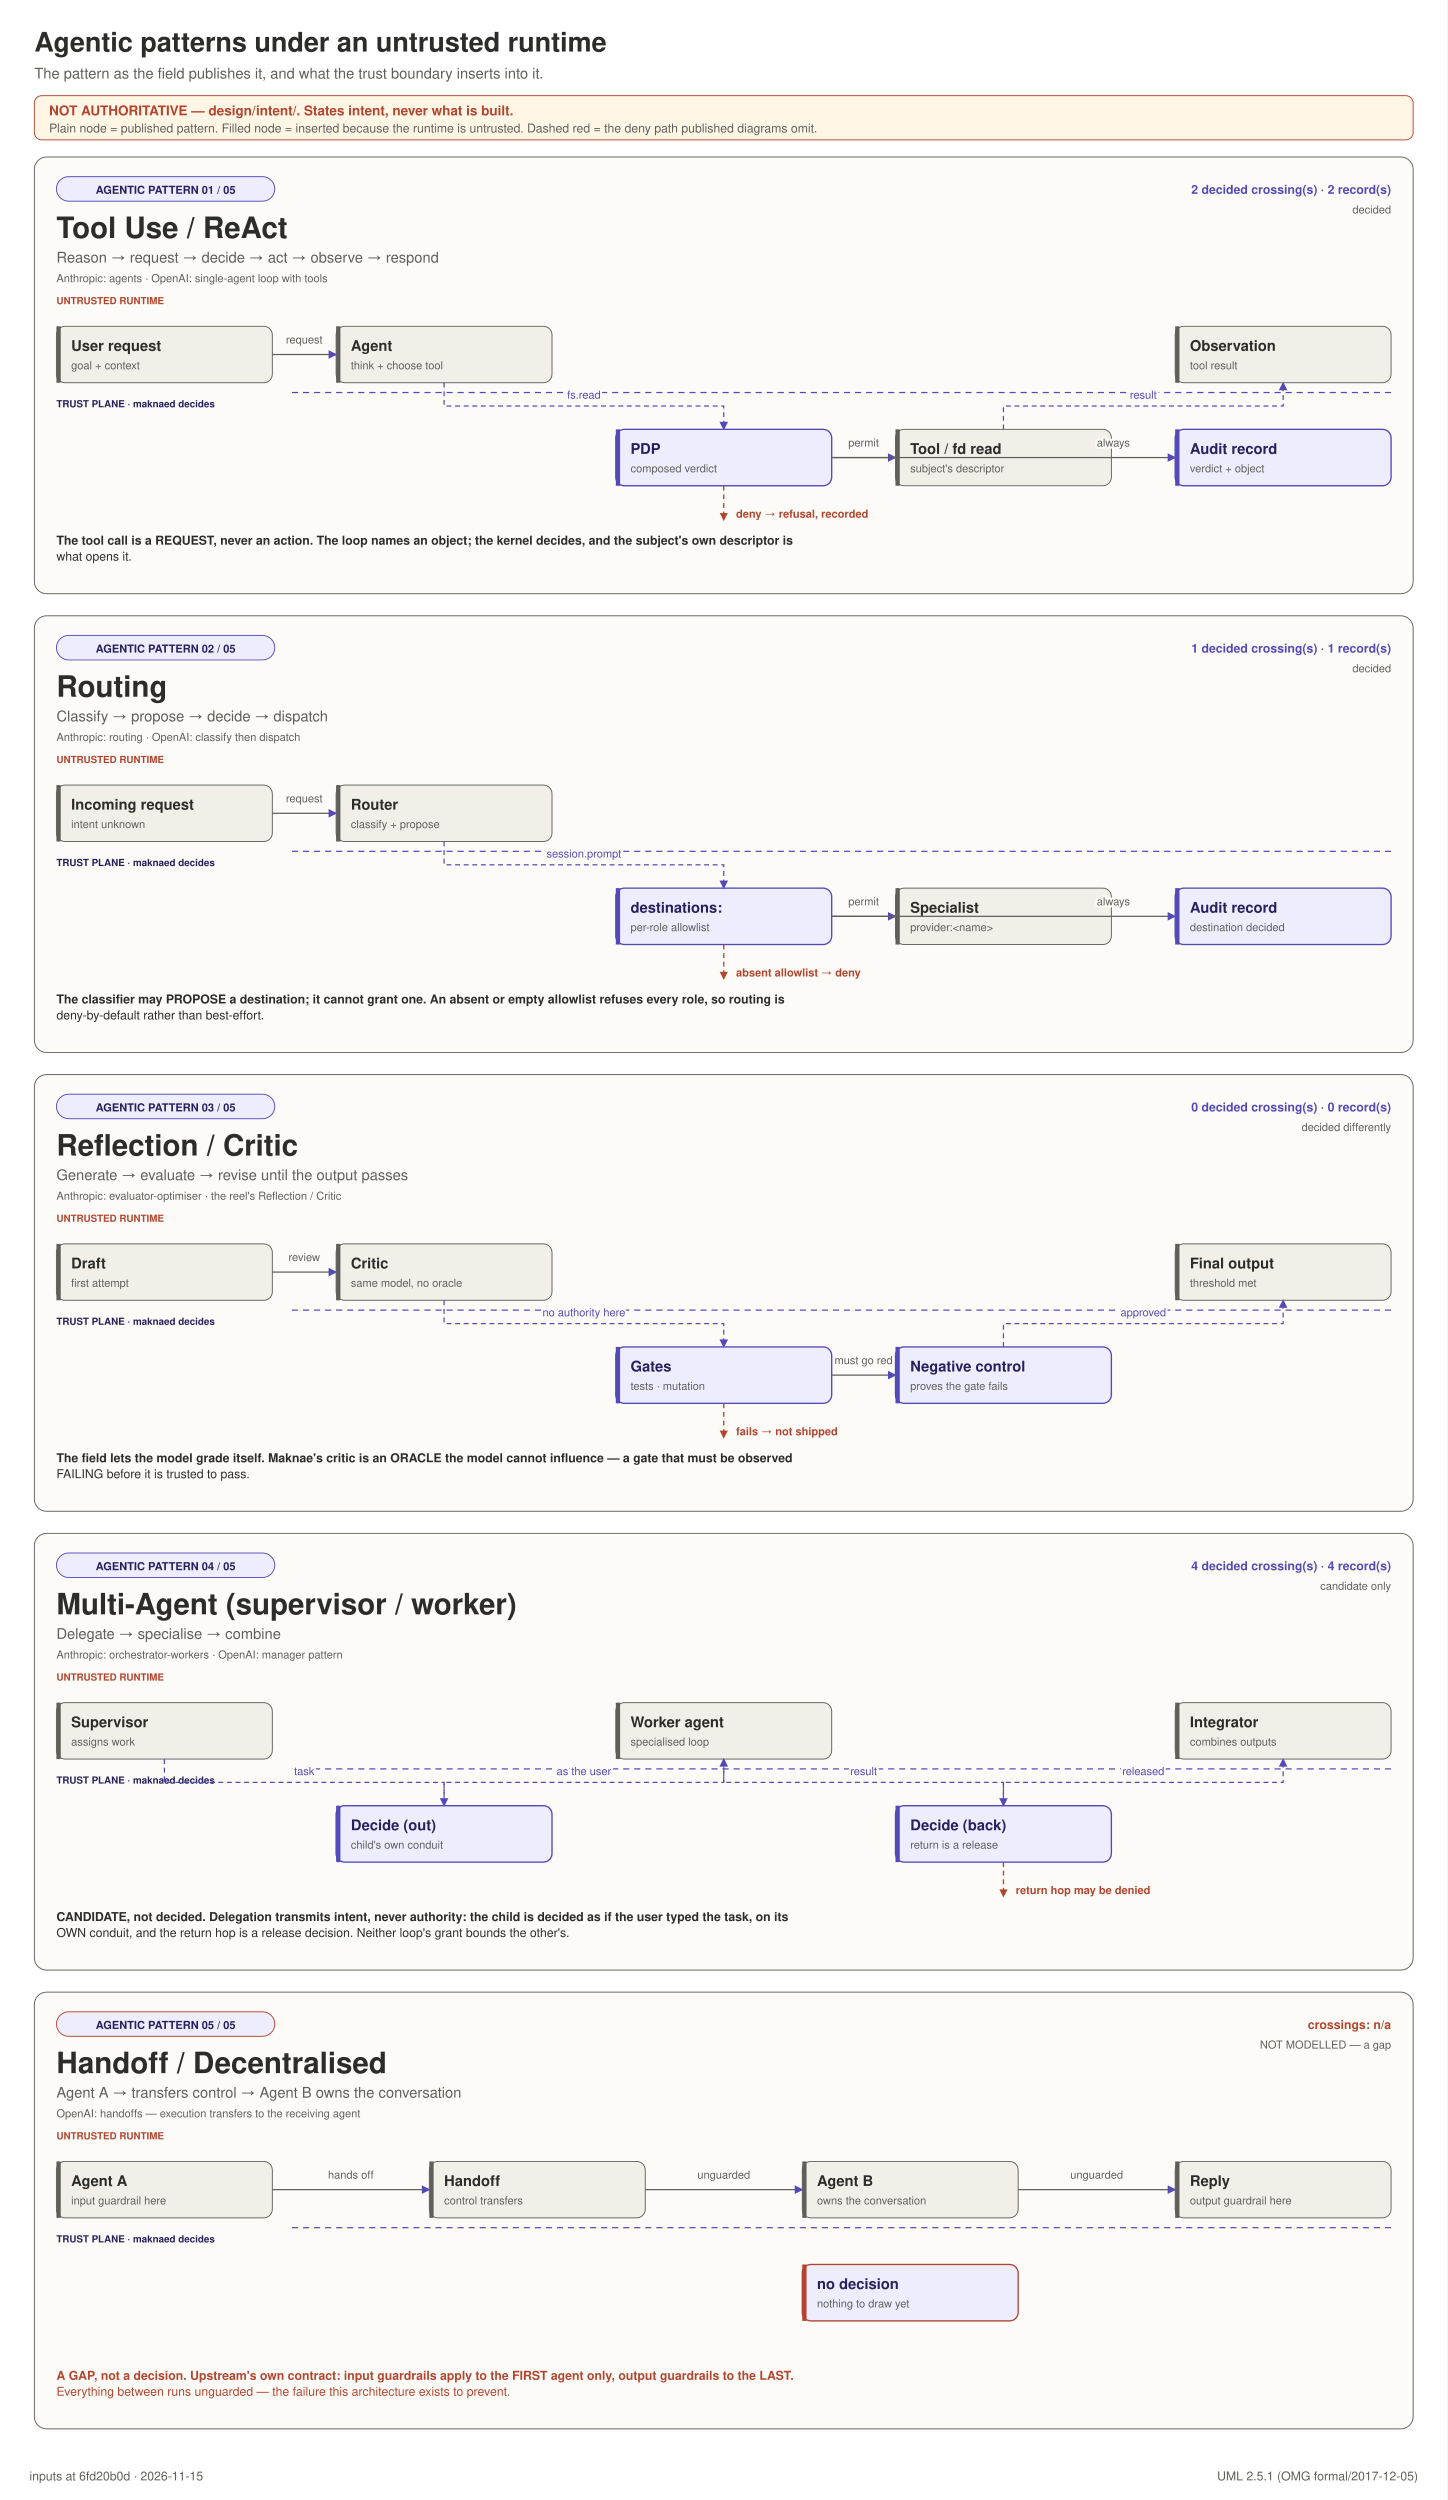
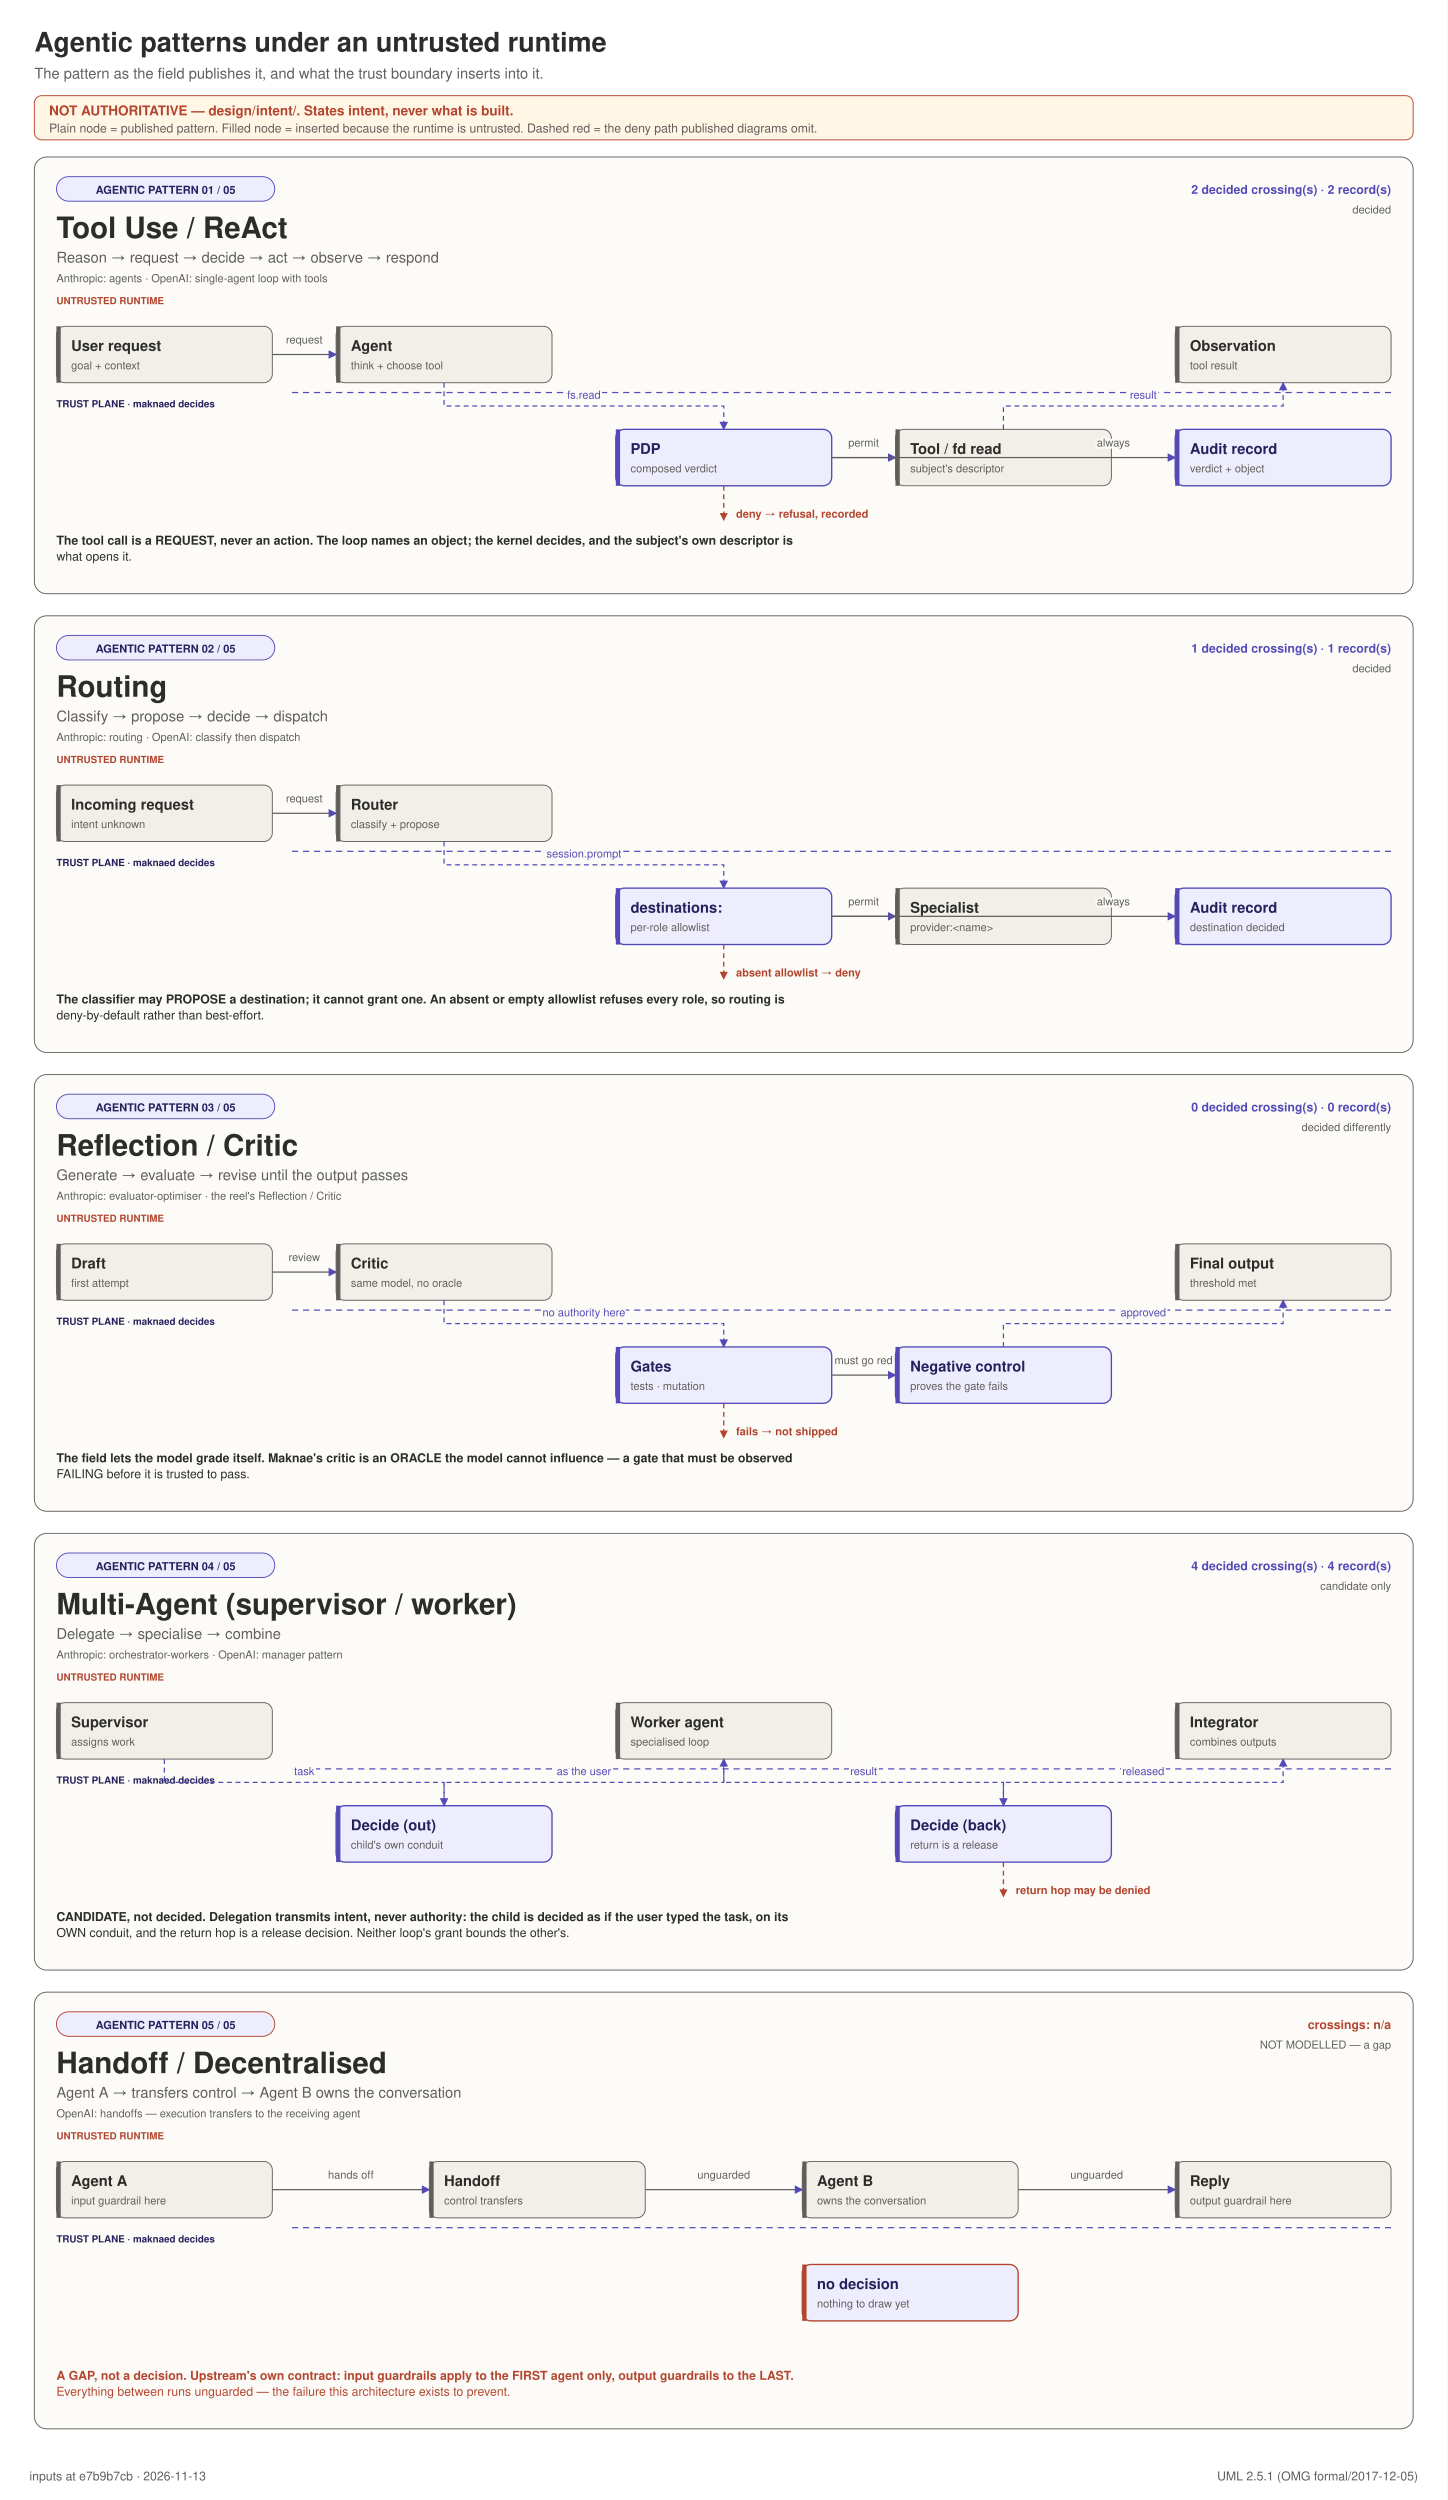
<svg xmlns="http://www.w3.org/2000/svg" width="1180" height="2038" viewBox="0 0 1180 2038" role="img">
  <rect x="0" y="0" width="1180" height="2038" fill="#FFFFFF" />
  <defs>
    <marker id="ar" viewBox="0 0 8 8" refX="7" refY="4" markerWidth="7" markerHeight="7" orient="auto">
      <path d="M0,0 L8,4 L0,8 z" fill="#534AB7" />
    </marker>
    <marker id="dn" viewBox="0 0 8 8" refX="7" refY="4" markerWidth="6" markerHeight="6" orient="auto">
      <path d="M0,0 L8,4 L0,8 z" fill="#B3452F" />
    </marker>
  </defs>
  <text x="28" y="42" text-anchor="start" font-family="Helvetica, Arial, sans-serif" font-size="22" font-weight="600" fill="#2C2C2A">Agentic patterns under an untrusted runtime</text>
  <text x="28" y="64" text-anchor="start" font-family="Helvetica, Arial, sans-serif" font-size="12" font-weight="400" fill="#5F5E5A">The pattern as the field publishes it, and what the trust boundary inserts into it.</text>
  <rect x="28" y="78" width="1124" height="36" rx="6" fill="#FFF6E5" stroke="#B3452F" stroke-width="0.75" />
  <text x="40" y="94" text-anchor="start" font-family="Helvetica, Arial, sans-serif" font-size="11" font-weight="600" fill="#B3452F">NOT AUTHORITATIVE — design/intent/. States intent, never what is built.</text>
  <text x="40" y="108" text-anchor="start" font-family="Helvetica, Arial, sans-serif" font-size="10" font-weight="400" fill="#5F5E5A">Plain node = published pattern.   Filled node = inserted because the runtime is untrusted.   Dashed red = the deny path published diagrams omit.</text>
  <rect x="28" y="128" width="1124" height="356" rx="10" fill="#FCFBF7" stroke="#5F5E5A" stroke-width="0.75" />
  <rect x="46" y="144" width="178" height="20" rx="10" fill="#EEEDFE" stroke="#534AB7" stroke-width="0.75" />
  <text x="135" y="158" text-anchor="middle" font-family="Helvetica, Arial, sans-serif" font-size="9" font-weight="600" fill="#26215C">AGENTIC PATTERN  01 / 05</text>
  <text x="46" y="194" text-anchor="start" font-family="Helvetica, Arial, sans-serif" font-size="24" font-weight="600" fill="#2C2C2A">Tool Use / ReAct</text>
  <text x="46" y="214" text-anchor="start" font-family="Helvetica, Arial, sans-serif" font-size="12" font-weight="400" fill="#5F5E5A">Reason → request → decide → act → observe → respond</text>
  <text x="46" y="230" text-anchor="start" font-family="Helvetica, Arial, sans-serif" font-size="9" font-weight="400" fill="#5F5E5A">Anthropic: agents · OpenAI: single-agent loop with tools</text>
  <text x="1134" y="158" text-anchor="end" font-family="Helvetica, Arial, sans-serif" font-size="10" font-weight="600" fill="#534AB7">2 decided crossing(s) · 2 record(s)</text>
  <text x="1134" y="174" text-anchor="end" font-family="Helvetica, Arial, sans-serif" font-size="9" font-weight="400" fill="#5F5E5A">decided</text>
  <text x="46" y="248" text-anchor="start" font-family="Helvetica, Arial, sans-serif" font-size="8" font-weight="600" fill="#B3452F">UNTRUSTED RUNTIME</text>
  <text x="46" y="332" text-anchor="start" font-family="Helvetica, Arial, sans-serif" font-size="8" font-weight="600" fill="#26215C">TRUST PLANE  ·  maknaed decides</text>
  <line x1="238" y1="320" x2="1138" y2="320" stroke="#534AB7" stroke-width="1" stroke-dasharray="5 4" />
  <rect x="46.0" y="266" width="176" height="46" rx="7" fill="#F1EFE8" stroke="#5F5E5A" stroke-width="0.75" />
  <rect x="46.0" y="266" width="3.5" height="46" fill="#5F5E5A" />
  <text x="58.0" y="286" text-anchor="start" font-family="Helvetica, Arial, sans-serif" font-size="12" font-weight="600" fill="#2C2C2A">User request</text>
  <text x="58.0" y="301" text-anchor="start" font-family="Helvetica, Arial, sans-serif" font-size="9" font-weight="400" fill="#5F5E5A">goal + context</text>
  <rect x="274.0" y="266" width="176" height="46" rx="7" fill="#F1EFE8" stroke="#5F5E5A" stroke-width="0.75" />
  <rect x="274.0" y="266" width="3.5" height="46" fill="#5F5E5A" />
  <text x="286.0" y="286" text-anchor="start" font-family="Helvetica, Arial, sans-serif" font-size="12" font-weight="600" fill="#2C2C2A">Agent</text>
  <text x="286.0" y="301" text-anchor="start" font-family="Helvetica, Arial, sans-serif" font-size="9" font-weight="400" fill="#5F5E5A">think + choose tool</text>
  <rect x="502.0" y="350" width="176" height="46" rx="7" fill="#EEEDFE" stroke="#534AB7" stroke-width="1.1" />
  <rect x="502.0" y="350" width="3.5" height="46" fill="#534AB7" />
  <text x="514.0" y="370" text-anchor="start" font-family="Helvetica, Arial, sans-serif" font-size="12" font-weight="600" fill="#26215C">PDP</text>
  <text x="514.0" y="385" text-anchor="start" font-family="Helvetica, Arial, sans-serif" font-size="9" font-weight="400" fill="#5F5E5A">composed verdict</text>
  <rect x="730.0" y="350" width="176" height="46" rx="7" fill="#F1EFE8" stroke="#5F5E5A" stroke-width="0.75" />
  <rect x="730.0" y="350" width="3.5" height="46" fill="#5F5E5A" />
  <text x="742.0" y="370" text-anchor="start" font-family="Helvetica, Arial, sans-serif" font-size="12" font-weight="600" fill="#2C2C2A">Tool / fd read</text>
  <text x="742.0" y="385" text-anchor="start" font-family="Helvetica, Arial, sans-serif" font-size="9" font-weight="400" fill="#5F5E5A">subject's descriptor</text>
  <rect x="958.0" y="266" width="176" height="46" rx="7" fill="#F1EFE8" stroke="#5F5E5A" stroke-width="0.75" />
  <rect x="958.0" y="266" width="3.5" height="46" fill="#5F5E5A" />
  <text x="970.0" y="286" text-anchor="start" font-family="Helvetica, Arial, sans-serif" font-size="12" font-weight="600" fill="#2C2C2A">Observation</text>
  <text x="970.0" y="301" text-anchor="start" font-family="Helvetica, Arial, sans-serif" font-size="9" font-weight="400" fill="#5F5E5A">tool result</text>
  <rect x="958.0" y="350" width="176" height="46" rx="7" fill="#EEEDFE" stroke="#534AB7" stroke-width="1.1" />
  <rect x="958.0" y="350" width="3.5" height="46" fill="#534AB7" />
  <text x="970.0" y="370" text-anchor="start" font-family="Helvetica, Arial, sans-serif" font-size="12" font-weight="600" fill="#26215C">Audit record</text>
  <text x="970.0" y="385" text-anchor="start" font-family="Helvetica, Arial, sans-serif" font-size="9" font-weight="400" fill="#5F5E5A">verdict + object</text>
  <line x1="222.0" y1="289.0" x2="274.0" y2="289.0" stroke="#5F5E5A" stroke-width="1" marker-end="url(#ar)" />
  <text x="248.0" y="280.0" text-anchor="middle" font-family="Helvetica, Arial, sans-serif" font-size="9" font-weight="400" fill="#5F5E5A" stroke="#FCFBF7" stroke-width="3.5" paint-order="stroke" stroke-linejoin="round">request</text>
  <path d="M362.0,312 L362.0,331.0 L590.0,331.0 L590.0,350" fill="none" stroke="#534AB7" stroke-width="1" stroke-dasharray="4 3" marker-end="url(#ar)" />
  <text x="476.0" y="325.0" text-anchor="middle" font-family="Helvetica, Arial, sans-serif" font-size="9" font-weight="400" fill="#534AB7" stroke="#FCFBF7" stroke-width="3.5" paint-order="stroke" stroke-linejoin="round">fs.read</text>
  <line x1="678.0" y1="373.0" x2="730.0" y2="373.0" stroke="#5F5E5A" stroke-width="1" marker-end="url(#ar)" />
  <text x="704.0" y="364.0" text-anchor="middle" font-family="Helvetica, Arial, sans-serif" font-size="9" font-weight="400" fill="#5F5E5A" stroke="#FCFBF7" stroke-width="3.5" paint-order="stroke" stroke-linejoin="round">permit</text>
  <path d="M818.0,350 L818.0,331.0 L1046.0,331.0 L1046.0,312" fill="none" stroke="#534AB7" stroke-width="1" stroke-dasharray="4 3" marker-end="url(#ar)" />
  <text x="932.0" y="325.0" text-anchor="middle" font-family="Helvetica, Arial, sans-serif" font-size="9" font-weight="400" fill="#534AB7" stroke="#FCFBF7" stroke-width="3.5" paint-order="stroke" stroke-linejoin="round">result</text>
  <line x1="678.0" y1="373.0" x2="958.0" y2="373.0" stroke="#5F5E5A" stroke-width="1" marker-end="url(#ar)" />
  <text x="907.6" y="364.0" text-anchor="middle" font-family="Helvetica, Arial, sans-serif" font-size="9" font-weight="400" fill="#5F5E5A" stroke="#FCFBF7" stroke-width="3.5" paint-order="stroke" stroke-linejoin="round">always</text>
  <line x1="590.0" y1="396" x2="590.0" y2="424" stroke="#B3452F" stroke-width="1.1" stroke-dasharray="4 3" marker-end="url(#dn)" />
  <text x="600.0" y="422" text-anchor="start" font-family="Helvetica, Arial, sans-serif" font-size="9" font-weight="600" fill="#B3452F">deny → refusal, recorded</text>
  <text x="46" y="444" text-anchor="start" font-family="Helvetica, Arial, sans-serif" font-size="10" font-weight="600" fill="#2C2C2A">The tool call is a REQUEST, never an action. The loop names an object; the kernel decides, and the subject's own descriptor is</text>
  <text x="46" y="457" text-anchor="start" font-family="Helvetica, Arial, sans-serif" font-size="10" font-weight="400" fill="#2C2C2A">what opens it.</text>
  <rect x="28" y="502" width="1124" height="356" rx="10" fill="#FCFBF7" stroke="#5F5E5A" stroke-width="0.75" />
  <rect x="46" y="518" width="178" height="20" rx="10" fill="#EEEDFE" stroke="#534AB7" stroke-width="0.75" />
  <text x="135" y="532" text-anchor="middle" font-family="Helvetica, Arial, sans-serif" font-size="9" font-weight="600" fill="#26215C">AGENTIC PATTERN  02 / 05</text>
  <text x="46" y="568" text-anchor="start" font-family="Helvetica, Arial, sans-serif" font-size="24" font-weight="600" fill="#2C2C2A">Routing</text>
  <text x="46" y="588" text-anchor="start" font-family="Helvetica, Arial, sans-serif" font-size="12" font-weight="400" fill="#5F5E5A">Classify → propose → decide → dispatch</text>
  <text x="46" y="604" text-anchor="start" font-family="Helvetica, Arial, sans-serif" font-size="9" font-weight="400" fill="#5F5E5A">Anthropic: routing · OpenAI: classify then dispatch</text>
  <text x="1134" y="532" text-anchor="end" font-family="Helvetica, Arial, sans-serif" font-size="10" font-weight="600" fill="#534AB7">1 decided crossing(s) · 1 record(s)</text>
  <text x="1134" y="548" text-anchor="end" font-family="Helvetica, Arial, sans-serif" font-size="9" font-weight="400" fill="#5F5E5A">decided</text>
  <text x="46" y="622" text-anchor="start" font-family="Helvetica, Arial, sans-serif" font-size="8" font-weight="600" fill="#B3452F">UNTRUSTED RUNTIME</text>
  <text x="46" y="706" text-anchor="start" font-family="Helvetica, Arial, sans-serif" font-size="8" font-weight="600" fill="#26215C">TRUST PLANE  ·  maknaed decides</text>
  <line x1="238" y1="694" x2="1138" y2="694" stroke="#534AB7" stroke-width="1" stroke-dasharray="5 4" />
  <rect x="46.0" y="640" width="176" height="46" rx="7" fill="#F1EFE8" stroke="#5F5E5A" stroke-width="0.75" />
  <rect x="46.0" y="640" width="3.5" height="46" fill="#5F5E5A" />
  <text x="58.0" y="660" text-anchor="start" font-family="Helvetica, Arial, sans-serif" font-size="12" font-weight="600" fill="#2C2C2A">Incoming request</text>
  <text x="58.0" y="675" text-anchor="start" font-family="Helvetica, Arial, sans-serif" font-size="9" font-weight="400" fill="#5F5E5A">intent unknown</text>
  <rect x="274.0" y="640" width="176" height="46" rx="7" fill="#F1EFE8" stroke="#5F5E5A" stroke-width="0.75" />
  <rect x="274.0" y="640" width="3.5" height="46" fill="#5F5E5A" />
  <text x="286.0" y="660" text-anchor="start" font-family="Helvetica, Arial, sans-serif" font-size="12" font-weight="600" fill="#2C2C2A">Router</text>
  <text x="286.0" y="675" text-anchor="start" font-family="Helvetica, Arial, sans-serif" font-size="9" font-weight="400" fill="#5F5E5A">classify + propose</text>
  <rect x="502.0" y="724" width="176" height="46" rx="7" fill="#EEEDFE" stroke="#534AB7" stroke-width="1.1" />
  <rect x="502.0" y="724" width="3.5" height="46" fill="#534AB7" />
  <text x="514.0" y="744" text-anchor="start" font-family="Helvetica, Arial, sans-serif" font-size="12" font-weight="600" fill="#26215C">destinations:</text>
  <text x="514.0" y="759" text-anchor="start" font-family="Helvetica, Arial, sans-serif" font-size="9" font-weight="400" fill="#5F5E5A">per-role allowlist</text>
  <rect x="730.0" y="724" width="176" height="46" rx="7" fill="#F1EFE8" stroke="#5F5E5A" stroke-width="0.75" />
  <rect x="730.0" y="724" width="3.5" height="46" fill="#5F5E5A" />
  <text x="742.0" y="744" text-anchor="start" font-family="Helvetica, Arial, sans-serif" font-size="12" font-weight="600" fill="#2C2C2A">Specialist</text>
  <text x="742.0" y="759" text-anchor="start" font-family="Helvetica, Arial, sans-serif" font-size="9" font-weight="400" fill="#5F5E5A">provider:&lt;name&gt;</text>
  <rect x="958.0" y="724" width="176" height="46" rx="7" fill="#EEEDFE" stroke="#534AB7" stroke-width="1.1" />
  <rect x="958.0" y="724" width="3.5" height="46" fill="#534AB7" />
  <text x="970.0" y="744" text-anchor="start" font-family="Helvetica, Arial, sans-serif" font-size="12" font-weight="600" fill="#26215C">Audit record</text>
  <text x="970.0" y="759" text-anchor="start" font-family="Helvetica, Arial, sans-serif" font-size="9" font-weight="400" fill="#5F5E5A">destination decided</text>
  <line x1="222.0" y1="663.0" x2="274.0" y2="663.0" stroke="#5F5E5A" stroke-width="1" marker-end="url(#ar)" />
  <text x="248.0" y="654.0" text-anchor="middle" font-family="Helvetica, Arial, sans-serif" font-size="9" font-weight="400" fill="#5F5E5A" stroke="#FCFBF7" stroke-width="3.5" paint-order="stroke" stroke-linejoin="round">request</text>
  <path d="M362.0,686 L362.0,705.0 L590.0,705.0 L590.0,724" fill="none" stroke="#534AB7" stroke-width="1" stroke-dasharray="4 3" marker-end="url(#ar)" />
  <text x="476.0" y="699.0" text-anchor="middle" font-family="Helvetica, Arial, sans-serif" font-size="9" font-weight="400" fill="#534AB7" stroke="#FCFBF7" stroke-width="3.5" paint-order="stroke" stroke-linejoin="round">session.prompt</text>
  <line x1="678.0" y1="747.0" x2="730.0" y2="747.0" stroke="#5F5E5A" stroke-width="1" marker-end="url(#ar)" />
  <text x="704.0" y="738.0" text-anchor="middle" font-family="Helvetica, Arial, sans-serif" font-size="9" font-weight="400" fill="#5F5E5A" stroke="#FCFBF7" stroke-width="3.5" paint-order="stroke" stroke-linejoin="round">permit</text>
  <line x1="678.0" y1="747.0" x2="958.0" y2="747.0" stroke="#5F5E5A" stroke-width="1" marker-end="url(#ar)" />
  <text x="907.6" y="738.0" text-anchor="middle" font-family="Helvetica, Arial, sans-serif" font-size="9" font-weight="400" fill="#5F5E5A" stroke="#FCFBF7" stroke-width="3.5" paint-order="stroke" stroke-linejoin="round">always</text>
  <line x1="590.0" y1="770" x2="590.0" y2="798" stroke="#B3452F" stroke-width="1.1" stroke-dasharray="4 3" marker-end="url(#dn)" />
  <text x="600.0" y="796" text-anchor="start" font-family="Helvetica, Arial, sans-serif" font-size="9" font-weight="600" fill="#B3452F">absent allowlist → deny</text>
  <text x="46" y="818" text-anchor="start" font-family="Helvetica, Arial, sans-serif" font-size="10" font-weight="600" fill="#2C2C2A">The classifier may PROPOSE a destination; it cannot grant one. An absent or empty allowlist refuses every role, so routing is</text>
  <text x="46" y="831" text-anchor="start" font-family="Helvetica, Arial, sans-serif" font-size="10" font-weight="400" fill="#2C2C2A">deny-by-default rather than best-effort.</text>
  <rect x="28" y="876" width="1124" height="356" rx="10" fill="#FCFBF7" stroke="#5F5E5A" stroke-width="0.75" />
  <rect x="46" y="892" width="178" height="20" rx="10" fill="#EEEDFE" stroke="#534AB7" stroke-width="0.75" />
  <text x="135" y="906" text-anchor="middle" font-family="Helvetica, Arial, sans-serif" font-size="9" font-weight="600" fill="#26215C">AGENTIC PATTERN  03 / 05</text>
  <text x="46" y="942" text-anchor="start" font-family="Helvetica, Arial, sans-serif" font-size="24" font-weight="600" fill="#2C2C2A">Reflection / Critic</text>
  <text x="46" y="962" text-anchor="start" font-family="Helvetica, Arial, sans-serif" font-size="12" font-weight="400" fill="#5F5E5A">Generate → evaluate → revise until the output passes</text>
  <text x="46" y="978" text-anchor="start" font-family="Helvetica, Arial, sans-serif" font-size="9" font-weight="400" fill="#5F5E5A">Anthropic: evaluator-optimiser · the reel's Reflection / Critic</text>
  <text x="1134" y="906" text-anchor="end" font-family="Helvetica, Arial, sans-serif" font-size="10" font-weight="600" fill="#534AB7">0 decided crossing(s) · 0 record(s)</text>
  <text x="1134" y="922" text-anchor="end" font-family="Helvetica, Arial, sans-serif" font-size="9" font-weight="400" fill="#5F5E5A">decided differently</text>
  <text x="46" y="996" text-anchor="start" font-family="Helvetica, Arial, sans-serif" font-size="8" font-weight="600" fill="#B3452F">UNTRUSTED RUNTIME</text>
  <text x="46" y="1080" text-anchor="start" font-family="Helvetica, Arial, sans-serif" font-size="8" font-weight="600" fill="#26215C">TRUST PLANE  ·  maknaed decides</text>
  <line x1="238" y1="1068" x2="1138" y2="1068" stroke="#534AB7" stroke-width="1" stroke-dasharray="5 4" />
  <rect x="46.0" y="1014" width="176" height="46" rx="7" fill="#F1EFE8" stroke="#5F5E5A" stroke-width="0.75" />
  <rect x="46.0" y="1014" width="3.5" height="46" fill="#5F5E5A" />
  <text x="58.0" y="1034" text-anchor="start" font-family="Helvetica, Arial, sans-serif" font-size="12" font-weight="600" fill="#2C2C2A">Draft</text>
  <text x="58.0" y="1049" text-anchor="start" font-family="Helvetica, Arial, sans-serif" font-size="9" font-weight="400" fill="#5F5E5A">first attempt</text>
  <rect x="274.0" y="1014" width="176" height="46" rx="7" fill="#F1EFE8" stroke="#5F5E5A" stroke-width="0.75" />
  <rect x="274.0" y="1014" width="3.5" height="46" fill="#5F5E5A" />
  <text x="286.0" y="1034" text-anchor="start" font-family="Helvetica, Arial, sans-serif" font-size="12" font-weight="600" fill="#2C2C2A">Critic</text>
  <text x="286.0" y="1049" text-anchor="start" font-family="Helvetica, Arial, sans-serif" font-size="9" font-weight="400" fill="#5F5E5A">same model, no oracle</text>
  <rect x="502.0" y="1098" width="176" height="46" rx="7" fill="#EEEDFE" stroke="#534AB7" stroke-width="1.1" />
  <rect x="502.0" y="1098" width="3.5" height="46" fill="#534AB7" />
  <text x="514.0" y="1118" text-anchor="start" font-family="Helvetica, Arial, sans-serif" font-size="12" font-weight="600" fill="#26215C">Gates</text>
  <text x="514.0" y="1133" text-anchor="start" font-family="Helvetica, Arial, sans-serif" font-size="9" font-weight="400" fill="#5F5E5A">tests · mutation</text>
  <rect x="730.0" y="1098" width="176" height="46" rx="7" fill="#EEEDFE" stroke="#534AB7" stroke-width="1.1" />
  <rect x="730.0" y="1098" width="3.5" height="46" fill="#534AB7" />
  <text x="742.0" y="1118" text-anchor="start" font-family="Helvetica, Arial, sans-serif" font-size="12" font-weight="600" fill="#26215C">Negative control</text>
  <text x="742.0" y="1133" text-anchor="start" font-family="Helvetica, Arial, sans-serif" font-size="9" font-weight="400" fill="#5F5E5A">proves the gate fails</text>
  <rect x="958.0" y="1014" width="176" height="46" rx="7" fill="#F1EFE8" stroke="#5F5E5A" stroke-width="0.75" />
  <rect x="958.0" y="1014" width="3.5" height="46" fill="#5F5E5A" />
  <text x="970.0" y="1034" text-anchor="start" font-family="Helvetica, Arial, sans-serif" font-size="12" font-weight="600" fill="#2C2C2A">Final output</text>
  <text x="970.0" y="1049" text-anchor="start" font-family="Helvetica, Arial, sans-serif" font-size="9" font-weight="400" fill="#5F5E5A">threshold met</text>
  <line x1="222.0" y1="1037.0" x2="274.0" y2="1037.0" stroke="#5F5E5A" stroke-width="1" marker-end="url(#ar)" />
  <text x="248.0" y="1028.0" text-anchor="middle" font-family="Helvetica, Arial, sans-serif" font-size="9" font-weight="400" fill="#5F5E5A" stroke="#FCFBF7" stroke-width="3.5" paint-order="stroke" stroke-linejoin="round">review</text>
  <path d="M362.0,1060 L362.0,1079.0 L590.0,1079.0 L590.0,1098" fill="none" stroke="#534AB7" stroke-width="1" stroke-dasharray="4 3" marker-end="url(#ar)" />
  <text x="476.0" y="1073.0" text-anchor="middle" font-family="Helvetica, Arial, sans-serif" font-size="9" font-weight="400" fill="#534AB7" stroke="#FCFBF7" stroke-width="3.5" paint-order="stroke" stroke-linejoin="round">no authority here</text>
  <line x1="678.0" y1="1121.0" x2="730.0" y2="1121.0" stroke="#5F5E5A" stroke-width="1" marker-end="url(#ar)" />
  <text x="704.0" y="1112.0" text-anchor="middle" font-family="Helvetica, Arial, sans-serif" font-size="9" font-weight="400" fill="#5F5E5A" stroke="#FCFBF7" stroke-width="3.5" paint-order="stroke" stroke-linejoin="round">must go red</text>
  <path d="M818.0,1098 L818.0,1079.0 L1046.0,1079.0 L1046.0,1060" fill="none" stroke="#534AB7" stroke-width="1" stroke-dasharray="4 3" marker-end="url(#ar)" />
  <text x="932.0" y="1073.0" text-anchor="middle" font-family="Helvetica, Arial, sans-serif" font-size="9" font-weight="400" fill="#534AB7" stroke="#FCFBF7" stroke-width="3.5" paint-order="stroke" stroke-linejoin="round">approved</text>
  <line x1="590.0" y1="1144" x2="590.0" y2="1172" stroke="#B3452F" stroke-width="1.1" stroke-dasharray="4 3" marker-end="url(#dn)" />
  <text x="600.0" y="1170" text-anchor="start" font-family="Helvetica, Arial, sans-serif" font-size="9" font-weight="600" fill="#B3452F">fails → not shipped</text>
  <text x="46" y="1192" text-anchor="start" font-family="Helvetica, Arial, sans-serif" font-size="10" font-weight="600" fill="#2C2C2A">The field lets the model grade itself. Maknae's critic is an ORACLE the model cannot influence — a gate that must be observed</text>
  <text x="46" y="1205" text-anchor="start" font-family="Helvetica, Arial, sans-serif" font-size="10" font-weight="400" fill="#2C2C2A">FAILING before it is trusted to pass.</text>
  <rect x="28" y="1250" width="1124" height="356" rx="10" fill="#FCFBF7" stroke="#5F5E5A" stroke-width="0.75" />
  <rect x="46" y="1266" width="178" height="20" rx="10" fill="#EEEDFE" stroke="#534AB7" stroke-width="0.75" />
  <text x="135" y="1280" text-anchor="middle" font-family="Helvetica, Arial, sans-serif" font-size="9" font-weight="600" fill="#26215C">AGENTIC PATTERN  04 / 05</text>
  <text x="46" y="1316" text-anchor="start" font-family="Helvetica, Arial, sans-serif" font-size="24" font-weight="600" fill="#2C2C2A">Multi-Agent (supervisor / worker)</text>
  <text x="46" y="1336" text-anchor="start" font-family="Helvetica, Arial, sans-serif" font-size="12" font-weight="400" fill="#5F5E5A">Delegate → specialise → combine</text>
  <text x="46" y="1352" text-anchor="start" font-family="Helvetica, Arial, sans-serif" font-size="9" font-weight="400" fill="#5F5E5A">Anthropic: orchestrator-workers · OpenAI: manager pattern</text>
  <text x="1134" y="1280" text-anchor="end" font-family="Helvetica, Arial, sans-serif" font-size="10" font-weight="600" fill="#534AB7">4 decided crossing(s) · 4 record(s)</text>
  <text x="1134" y="1296" text-anchor="end" font-family="Helvetica, Arial, sans-serif" font-size="9" font-weight="400" fill="#5F5E5A">candidate only</text>
  <text x="46" y="1370" text-anchor="start" font-family="Helvetica, Arial, sans-serif" font-size="8" font-weight="600" fill="#B3452F">UNTRUSTED RUNTIME</text>
  <text x="46" y="1454" text-anchor="start" font-family="Helvetica, Arial, sans-serif" font-size="8" font-weight="600" fill="#26215C">TRUST PLANE  ·  maknaed decides</text>
  <line x1="238" y1="1442" x2="1138" y2="1442" stroke="#534AB7" stroke-width="1" stroke-dasharray="5 4" />
  <rect x="46.0" y="1388" width="176" height="46" rx="7" fill="#F1EFE8" stroke="#5F5E5A" stroke-width="0.75" />
  <rect x="46.0" y="1388" width="3.5" height="46" fill="#5F5E5A" />
  <text x="58.0" y="1408" text-anchor="start" font-family="Helvetica, Arial, sans-serif" font-size="12" font-weight="600" fill="#2C2C2A">Supervisor</text>
  <text x="58.0" y="1423" text-anchor="start" font-family="Helvetica, Arial, sans-serif" font-size="9" font-weight="400" fill="#5F5E5A">assigns work</text>
  <rect x="274.0" y="1472" width="176" height="46" rx="7" fill="#EEEDFE" stroke="#534AB7" stroke-width="1.1" />
  <rect x="274.0" y="1472" width="3.5" height="46" fill="#534AB7" />
  <text x="286.0" y="1492" text-anchor="start" font-family="Helvetica, Arial, sans-serif" font-size="12" font-weight="600" fill="#26215C">Decide (out)</text>
  <text x="286.0" y="1507" text-anchor="start" font-family="Helvetica, Arial, sans-serif" font-size="9" font-weight="400" fill="#5F5E5A">child's own conduit</text>
  <rect x="502.0" y="1388" width="176" height="46" rx="7" fill="#F1EFE8" stroke="#5F5E5A" stroke-width="0.75" />
  <rect x="502.0" y="1388" width="3.5" height="46" fill="#5F5E5A" />
  <text x="514.0" y="1408" text-anchor="start" font-family="Helvetica, Arial, sans-serif" font-size="12" font-weight="600" fill="#2C2C2A">Worker agent</text>
  <text x="514.0" y="1423" text-anchor="start" font-family="Helvetica, Arial, sans-serif" font-size="9" font-weight="400" fill="#5F5E5A">specialised loop</text>
  <rect x="730.0" y="1472" width="176" height="46" rx="7" fill="#EEEDFE" stroke="#534AB7" stroke-width="1.1" />
  <rect x="730.0" y="1472" width="3.5" height="46" fill="#534AB7" />
  <text x="742.0" y="1492" text-anchor="start" font-family="Helvetica, Arial, sans-serif" font-size="12" font-weight="600" fill="#26215C">Decide (back)</text>
  <text x="742.0" y="1507" text-anchor="start" font-family="Helvetica, Arial, sans-serif" font-size="9" font-weight="400" fill="#5F5E5A">return is a release</text>
  <rect x="958.0" y="1388" width="176" height="46" rx="7" fill="#F1EFE8" stroke="#5F5E5A" stroke-width="0.75" />
  <rect x="958.0" y="1388" width="3.5" height="46" fill="#5F5E5A" />
  <text x="970.0" y="1408" text-anchor="start" font-family="Helvetica, Arial, sans-serif" font-size="12" font-weight="600" fill="#2C2C2A">Integrator</text>
  <text x="970.0" y="1423" text-anchor="start" font-family="Helvetica, Arial, sans-serif" font-size="9" font-weight="400" fill="#5F5E5A">combines outputs</text>
  <path d="M134.0,1434 L134.0,1453.0 L362.0,1453.0 L362.0,1472" fill="none" stroke="#534AB7" stroke-width="1" stroke-dasharray="4 3" marker-end="url(#ar)" />
  <text x="248.0" y="1447.0" text-anchor="middle" font-family="Helvetica, Arial, sans-serif" font-size="9" font-weight="400" fill="#534AB7" stroke="#FCFBF7" stroke-width="3.5" paint-order="stroke" stroke-linejoin="round">task</text>
  <path d="M362.0,1472 L362.0,1453.0 L590.0,1453.0 L590.0,1434" fill="none" stroke="#534AB7" stroke-width="1" stroke-dasharray="4 3" marker-end="url(#ar)" />
  <text x="476.0" y="1447.0" text-anchor="middle" font-family="Helvetica, Arial, sans-serif" font-size="9" font-weight="400" fill="#534AB7" stroke="#FCFBF7" stroke-width="3.5" paint-order="stroke" stroke-linejoin="round">as the user</text>
  <path d="M590.0,1434 L590.0,1453.0 L818.0,1453.0 L818.0,1472" fill="none" stroke="#534AB7" stroke-width="1" stroke-dasharray="4 3" marker-end="url(#ar)" />
  <text x="704.0" y="1447.0" text-anchor="middle" font-family="Helvetica, Arial, sans-serif" font-size="9" font-weight="400" fill="#534AB7" stroke="#FCFBF7" stroke-width="3.5" paint-order="stroke" stroke-linejoin="round">result</text>
  <path d="M818.0,1472 L818.0,1453.0 L1046.0,1453.0 L1046.0,1434" fill="none" stroke="#534AB7" stroke-width="1" stroke-dasharray="4 3" marker-end="url(#ar)" />
  <text x="932.0" y="1447.0" text-anchor="middle" font-family="Helvetica, Arial, sans-serif" font-size="9" font-weight="400" fill="#534AB7" stroke="#FCFBF7" stroke-width="3.5" paint-order="stroke" stroke-linejoin="round">released</text>
  <line x1="818.0" y1="1518" x2="818.0" y2="1546" stroke="#B3452F" stroke-width="1.1" stroke-dasharray="4 3" marker-end="url(#dn)" />
  <text x="828.0" y="1544" text-anchor="start" font-family="Helvetica, Arial, sans-serif" font-size="9" font-weight="600" fill="#B3452F">return hop may be denied</text>
  <text x="46" y="1566" text-anchor="start" font-family="Helvetica, Arial, sans-serif" font-size="10" font-weight="600" fill="#2C2C2A">CANDIDATE, not decided. Delegation transmits intent, never authority: the child is decided as if the user typed the task, on its</text>
  <text x="46" y="1579" text-anchor="start" font-family="Helvetica, Arial, sans-serif" font-size="10" font-weight="400" fill="#2C2C2A">OWN conduit, and the return hop is a release decision. Neither loop's grant bounds the other's.</text>
  <rect x="28" y="1624" width="1124" height="356" rx="10" fill="#FCFBF7" stroke="#5F5E5A" stroke-width="0.75" />
  <rect x="46" y="1640" width="178" height="20" rx="10" fill="#EEEDFE" stroke="#B3452F" stroke-width="0.75" />
  <text x="135" y="1654" text-anchor="middle" font-family="Helvetica, Arial, sans-serif" font-size="9" font-weight="600" fill="#26215C">AGENTIC PATTERN  05 / 05</text>
  <text x="46" y="1690" text-anchor="start" font-family="Helvetica, Arial, sans-serif" font-size="24" font-weight="600" fill="#2C2C2A">Handoff / Decentralised</text>
  <text x="46" y="1710" text-anchor="start" font-family="Helvetica, Arial, sans-serif" font-size="12" font-weight="400" fill="#5F5E5A">Agent A → transfers control → Agent B owns the conversation</text>
  <text x="46" y="1726" text-anchor="start" font-family="Helvetica, Arial, sans-serif" font-size="9" font-weight="400" fill="#5F5E5A">OpenAI: handoffs — execution transfers to the receiving agent</text>
  <text x="1134" y="1654" text-anchor="end" font-family="Helvetica, Arial, sans-serif" font-size="10" font-weight="600" fill="#B3452F">crossings: n/a</text>
  <text x="1134" y="1670" text-anchor="end" font-family="Helvetica, Arial, sans-serif" font-size="9" font-weight="400" fill="#5F5E5A">NOT MODELLED — a gap</text>
  <text x="46" y="1744" text-anchor="start" font-family="Helvetica, Arial, sans-serif" font-size="8" font-weight="600" fill="#B3452F">UNTRUSTED RUNTIME</text>
  <text x="46" y="1828" text-anchor="start" font-family="Helvetica, Arial, sans-serif" font-size="8" font-weight="600" fill="#26215C">TRUST PLANE  ·  maknaed decides</text>
  <line x1="238" y1="1816" x2="1138" y2="1816" stroke="#534AB7" stroke-width="1" stroke-dasharray="5 4" />
  <rect x="46.0" y="1762" width="176" height="46" rx="7" fill="#F1EFE8" stroke="#5F5E5A" stroke-width="0.75" />
  <rect x="46.0" y="1762" width="3.5" height="46" fill="#5F5E5A" />
  <text x="58.0" y="1782" text-anchor="start" font-family="Helvetica, Arial, sans-serif" font-size="12" font-weight="600" fill="#2C2C2A">Agent A</text>
  <text x="58.0" y="1797" text-anchor="start" font-family="Helvetica, Arial, sans-serif" font-size="9" font-weight="400" fill="#5F5E5A">input guardrail here</text>
  <rect x="350.0" y="1762" width="176" height="46" rx="7" fill="#F1EFE8" stroke="#5F5E5A" stroke-width="0.75" />
  <rect x="350.0" y="1762" width="3.5" height="46" fill="#5F5E5A" />
  <text x="362.0" y="1782" text-anchor="start" font-family="Helvetica, Arial, sans-serif" font-size="12" font-weight="600" fill="#2C2C2A">Handoff</text>
  <text x="362.0" y="1797" text-anchor="start" font-family="Helvetica, Arial, sans-serif" font-size="9" font-weight="400" fill="#5F5E5A">control transfers</text>
  <rect x="654.0" y="1762" width="176" height="46" rx="7" fill="#F1EFE8" stroke="#5F5E5A" stroke-width="0.75" />
  <rect x="654.0" y="1762" width="3.5" height="46" fill="#5F5E5A" />
  <text x="666.0" y="1782" text-anchor="start" font-family="Helvetica, Arial, sans-serif" font-size="12" font-weight="600" fill="#2C2C2A">Agent B</text>
  <text x="666.0" y="1797" text-anchor="start" font-family="Helvetica, Arial, sans-serif" font-size="9" font-weight="400" fill="#5F5E5A">owns the conversation</text>
  <rect x="654.0" y="1846" width="176" height="46" rx="7" fill="#EEEDFE" stroke="#B3452F" stroke-width="1.1" />
  <rect x="654.0" y="1846" width="3.5" height="46" fill="#B3452F" />
  <text x="666.0" y="1866" text-anchor="start" font-family="Helvetica, Arial, sans-serif" font-size="12" font-weight="600" fill="#26215C">no decision</text>
  <text x="666.0" y="1881" text-anchor="start" font-family="Helvetica, Arial, sans-serif" font-size="9" font-weight="400" fill="#5F5E5A">nothing to draw yet</text>
  <rect x="958.0" y="1762" width="176" height="46" rx="7" fill="#F1EFE8" stroke="#5F5E5A" stroke-width="0.75" />
  <rect x="958.0" y="1762" width="3.5" height="46" fill="#5F5E5A" />
  <text x="970.0" y="1782" text-anchor="start" font-family="Helvetica, Arial, sans-serif" font-size="12" font-weight="600" fill="#2C2C2A">Reply</text>
  <text x="970.0" y="1797" text-anchor="start" font-family="Helvetica, Arial, sans-serif" font-size="9" font-weight="400" fill="#5F5E5A">output guardrail here</text>
  <line x1="222.0" y1="1785.0" x2="350.0" y2="1785.0" stroke="#5F5E5A" stroke-width="1" marker-end="url(#ar)" />
  <text x="286.0" y="1776.0" text-anchor="middle" font-family="Helvetica, Arial, sans-serif" font-size="9" font-weight="400" fill="#5F5E5A" stroke="#FCFBF7" stroke-width="3.5" paint-order="stroke" stroke-linejoin="round">hands off</text>
  <line x1="526.0" y1="1785.0" x2="654.0" y2="1785.0" stroke="#5F5E5A" stroke-width="1" marker-end="url(#ar)" />
  <text x="590.0" y="1776.0" text-anchor="middle" font-family="Helvetica, Arial, sans-serif" font-size="9" font-weight="400" fill="#5F5E5A" stroke="#FCFBF7" stroke-width="3.5" paint-order="stroke" stroke-linejoin="round">unguarded</text>
  <line x1="830.0" y1="1785.0" x2="958.0" y2="1785.0" stroke="#5F5E5A" stroke-width="1" marker-end="url(#ar)" />
  <text x="894.0" y="1776.0" text-anchor="middle" font-family="Helvetica, Arial, sans-serif" font-size="9" font-weight="400" fill="#5F5E5A" stroke="#FCFBF7" stroke-width="3.5" paint-order="stroke" stroke-linejoin="round">unguarded</text>
  <text x="46" y="1940" text-anchor="start" font-family="Helvetica, Arial, sans-serif" font-size="10" font-weight="600" fill="#B3452F">A GAP, not a decision. Upstream's own contract: input guardrails apply to the FIRST agent only, output guardrails to the LAST.</text>
  <text x="46" y="1953" text-anchor="start" font-family="Helvetica, Arial, sans-serif" font-size="10" font-weight="400" fill="#B3452F">Everything between runs unguarded — the failure this architecture exists to prevent.</text>
-   <text x="24" y="2022" text-anchor="start" font-family="Helvetica, Arial, sans-serif" font-size="10" font-weight="400" fill="#5F5E5A">inputs at 6fd20b0d · 2026-11-15</text>
+   <text x="24" y="2022" text-anchor="start" font-family="Helvetica, Arial, sans-serif" font-size="10" font-weight="400" fill="#5F5E5A">inputs at e7b9b7cb · 2026-11-13</text>
  <text x="1156" y="2022" text-anchor="end" font-family="Helvetica, Arial, sans-serif" font-size="10" font-weight="400" fill="#5F5E5A">UML 2.5.1 (OMG formal/2017-12-05)</text>
</svg>
